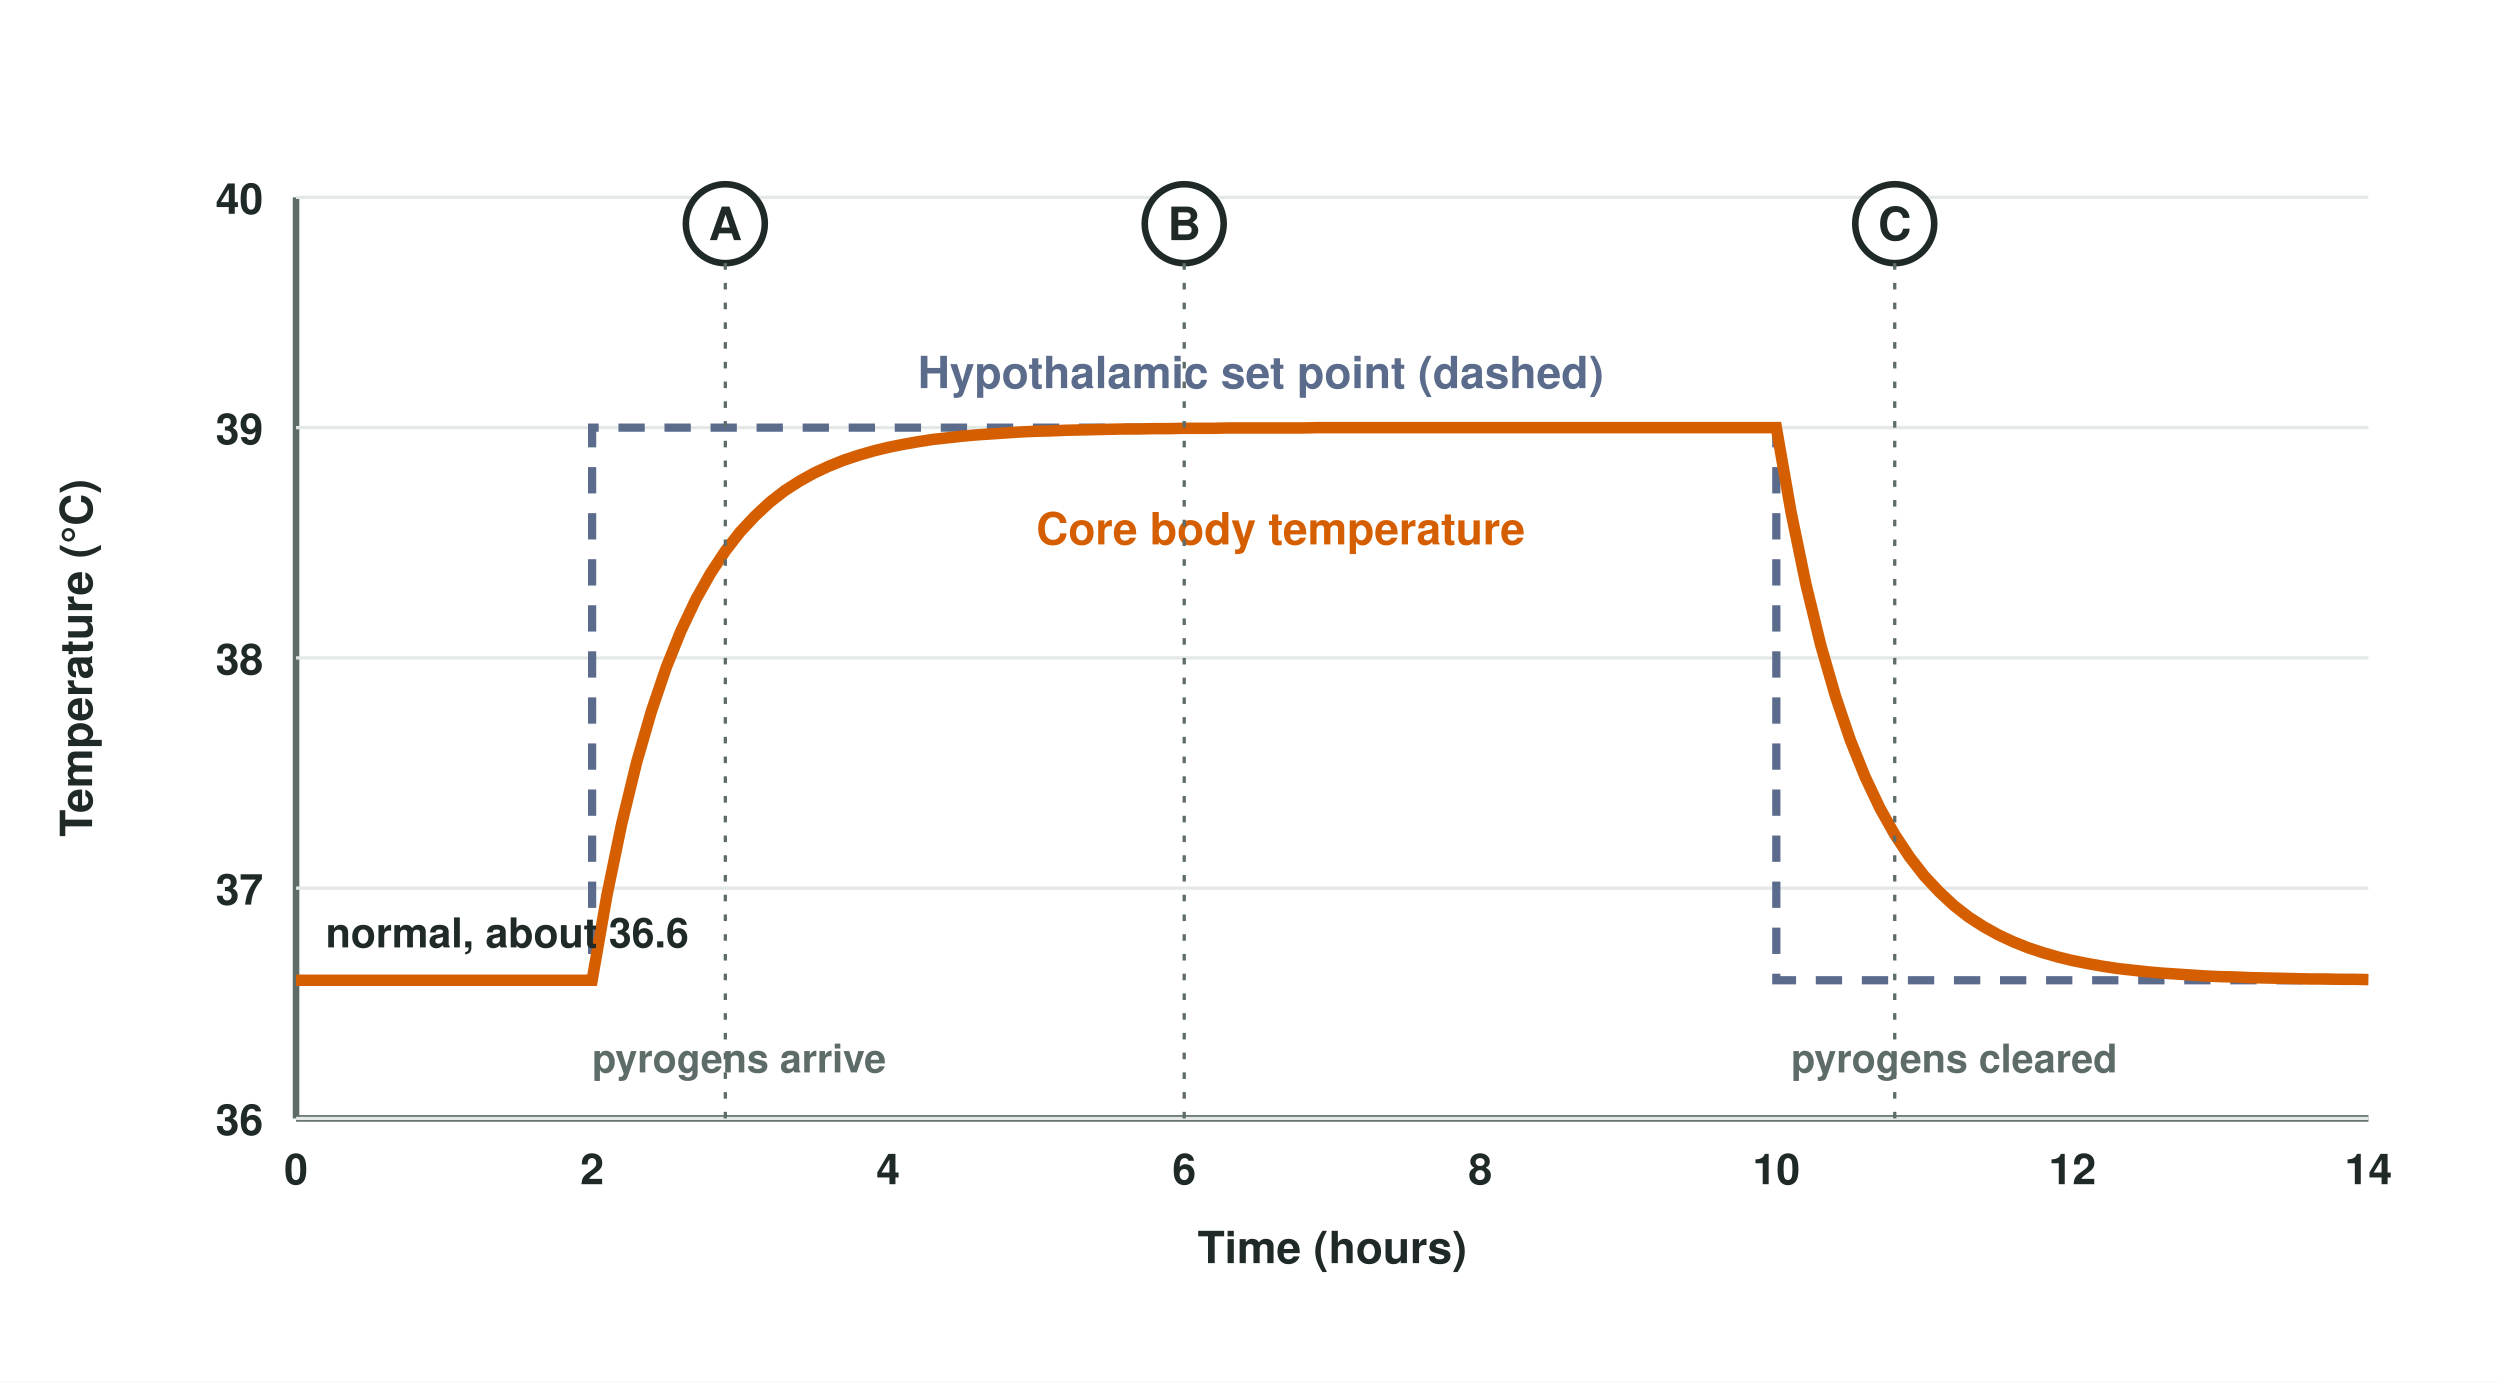
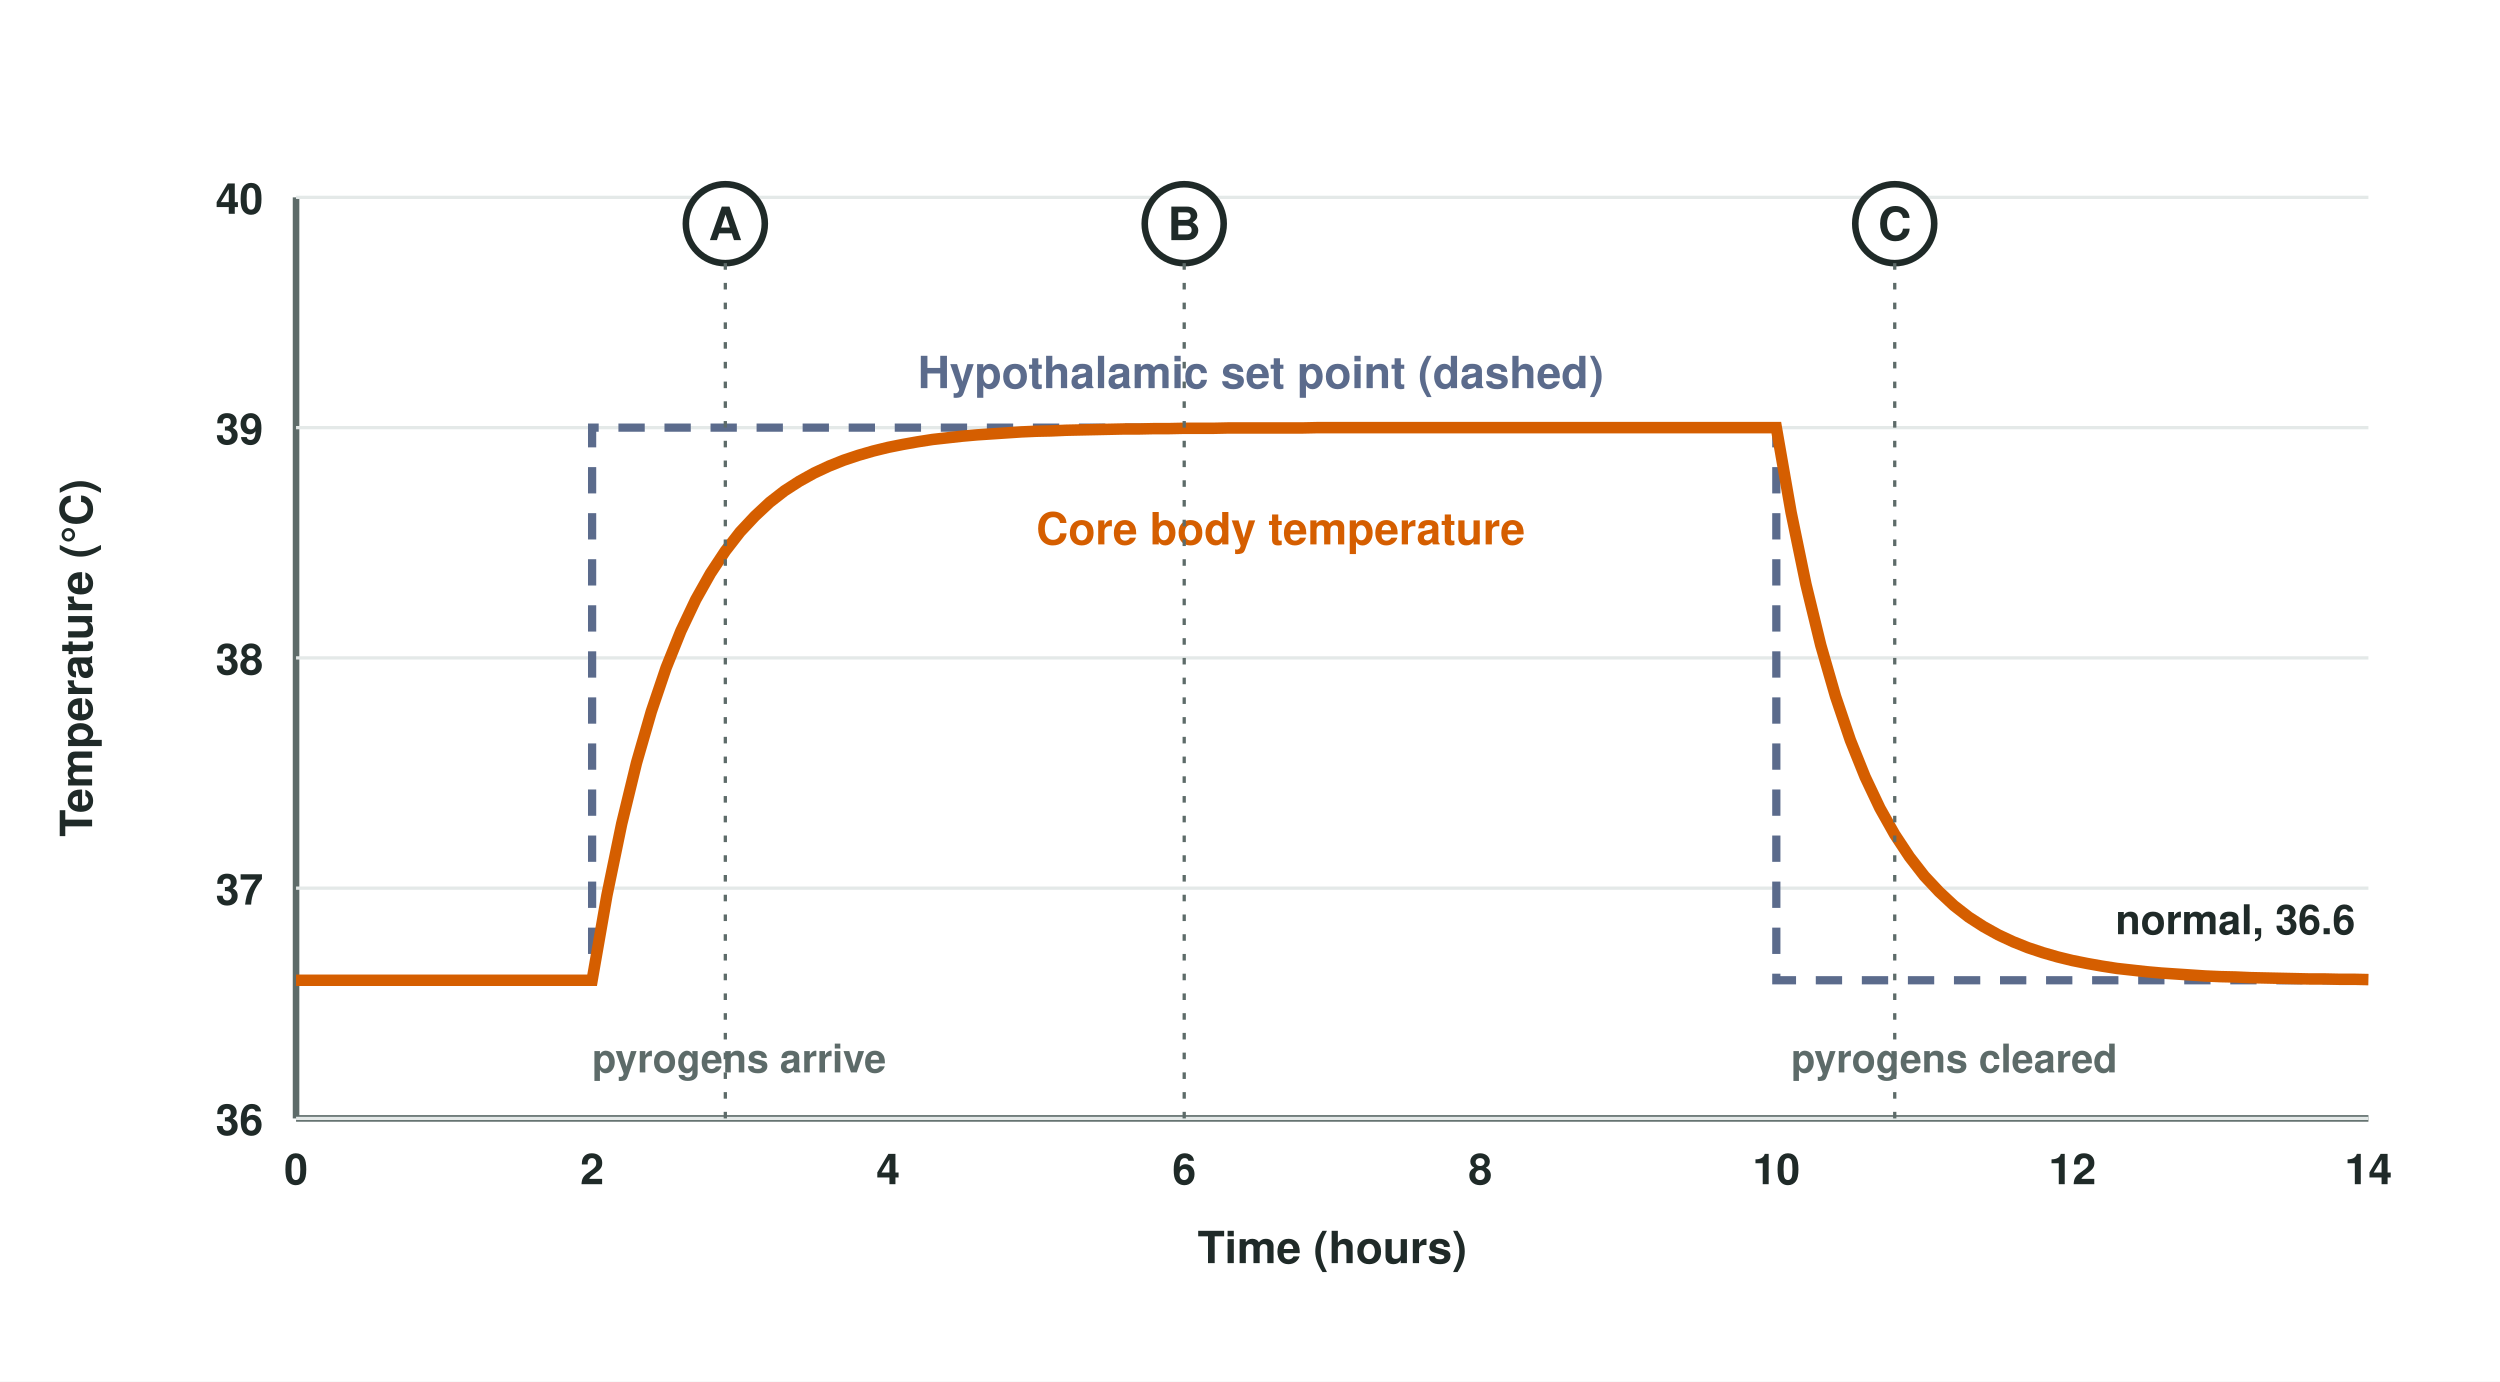
<svg xmlns="http://www.w3.org/2000/svg" viewBox="0 0 760 420" width="760" height="420" role="img" aria-label="Graph of temperature in degrees Celsius, from 36 to 40, against time in hours, from 0 to 14. A dashed line shows the hypothalamic set point: flat at about 36.6 until hour 2, when pyrogens arrive, then a sudden step up to 39, flat until hour 10, when pyrogens are cleared, then a sudden step back down to 36.6. A solid line shows core body temperature. It stays at 36.6 until hour 2, then climbs over about an hour and a half to just under 39, lagging below the dashed line; it holds there until hour 10, then falls back to 36.6 over about an hour and a half, lagging above the dashed line. Three marked times: A at about hour 3, while body temperature is still below the raised set point; B at hour 6, on the plateau where the two lines meet; C at about hour 11, while body temperature is still above the lowered set point.">
  <rect x="0" y="0" width="760" height="420" fill="#FFFFFF" />
  <g font-family="Helvetica, Arial, sans-serif" fill="#1F2A28">
    <line x1="90" y1="340" x2="720" y2="340" stroke="#5D6B69" stroke-width="2" />
    <line x1="90" y1="340" x2="90" y2="60" stroke="#5D6B69" stroke-width="2" />
    <text x="80" y="345.0" font-size="13" font-weight="700" text-anchor="end">36</text>
    <line x1="90" y1="340.0" x2="720" y2="340.0" stroke="#E4E9E8" stroke-width="1" />
    <text x="80" y="275.0" font-size="13" font-weight="700" text-anchor="end">37</text>
    <line x1="90" y1="270.0" x2="720" y2="270.0" stroke="#E4E9E8" stroke-width="1" />
    <text x="80" y="205.0" font-size="13" font-weight="700" text-anchor="end">38</text>
    <line x1="90" y1="200.0" x2="720" y2="200.0" stroke="#E4E9E8" stroke-width="1" />
    <text x="80" y="135.0" font-size="13" font-weight="700" text-anchor="end">39</text>
    <line x1="90" y1="130.0" x2="720" y2="130.0" stroke="#E4E9E8" stroke-width="1" />
    <text x="80" y="65.0" font-size="13" font-weight="700" text-anchor="end">40</text>
    <line x1="90" y1="60.0" x2="720" y2="60.0" stroke="#E4E9E8" stroke-width="1" />
    <text x="90.0" y="360" font-size="13" font-weight="700" text-anchor="middle">0</text>
    <text x="180.0" y="360" font-size="13" font-weight="700" text-anchor="middle">2</text>
    <text x="270.0" y="360" font-size="13" font-weight="700" text-anchor="middle">4</text>
    <text x="360.0" y="360" font-size="13" font-weight="700" text-anchor="middle">6</text>
    <text x="450.0" y="360" font-size="13" font-weight="700" text-anchor="middle">8</text>
    <text x="540.0" y="360" font-size="13" font-weight="700" text-anchor="middle">10</text>
    <text x="630.0" y="360" font-size="13" font-weight="700" text-anchor="middle">12</text>
    <text x="720.0" y="360" font-size="13" font-weight="700" text-anchor="middle">14</text>
    <text x="405.0" y="384" font-size="13.5" font-weight="700" text-anchor="middle">Time (hours)</text>
    <text x="28" y="200.0" font-size="13.5" font-weight="700" text-anchor="middle" transform="rotate(-90 28 200.0)">Temperature (°C)</text>
    <polyline fill="none" stroke="#5B6B8C" stroke-width="2.5" stroke-dasharray="8 6" points="90.0,298.0 180.0,298.0 180.0,130.0 540.0,130.0 540.0,298.0 720.0,298.0" />
    <polyline fill="none" stroke="#D55E00" stroke-width="3.5" points="90.0,298.0 94.5,298.0 99.0,298.0 103.5,298.0 108.0,298.0 112.5,298.0 117.0,298.0 121.5,298.0 126.0,298.0 130.5,298.0 135.0,298.0 139.5,298.0 144.0,298.0 148.5,298.0 153.0,298.0 157.5,298.0 162.0,298.0 166.5,298.0 171.0,298.0 175.5,298.0 180.0,298.0 184.5,272.2 189.0,250.4 193.5,231.9 198.0,216.3 202.5,203.0 207.0,191.8 211.5,182.3 216.0,174.3 220.5,167.5 225.0,161.7 229.5,156.9 234.0,152.7 238.5,149.2 243.0,146.3 247.5,143.8 252.0,141.7 256.5,139.9 261.0,138.4 265.5,137.1 270.0,136.0 274.5,135.1 279.0,134.3 283.5,133.6 288.0,133.1 292.5,132.6 297.0,132.2 301.5,131.9 306.0,131.6 310.5,131.3 315.0,131.1 319.5,131.0 324.0,130.8 328.5,130.7 333.0,130.6 337.5,130.5 342.0,130.4 346.5,130.4 351.0,130.3 355.5,130.3 360.0,130.2 364.5,130.2 369.0,130.2 373.5,130.1 378.0,130.1 382.5,130.1 387.0,130.1 391.5,130.1 396.0,130.1 400.5,130.0 405.0,130.0 409.5,130.0 414.0,130.0 418.5,130.0 423.0,130.0 427.5,130.0 432.0,130.0 436.5,130.0 441.0,130.0 445.5,130.0 450.0,130.0 454.5,130.0 459.0,130.0 463.5,130.0 468.0,130.0 472.5,130.0 477.0,130.0 481.5,130.0 486.0,130.0 490.5,130.0 495.0,130.0 499.5,130.0 504.0,130.0 508.5,130.0 513.0,130.0 517.5,130.0 522.0,130.0 526.5,130.0 531.0,130.0 535.5,130.0 540.0,130.0 544.5,155.8 549.0,177.6 553.5,196.1 558.0,211.7 562.5,225.0 567.0,236.2 571.5,245.7 576.0,253.7 580.5,260.5 585.0,266.3 589.5,271.1 594.0,275.3 598.5,278.8 603.0,281.7 607.5,284.2 612.0,286.3 616.5,288.1 621.0,289.6 625.5,290.9 630.0,292.0 634.5,292.9 639.0,293.7 643.5,294.4 648.0,294.9 652.5,295.4 657.0,295.8 661.5,296.1 666.0,296.4 670.5,296.7 675.0,296.9 679.5,297.0 684.0,297.2 688.5,297.3 693.0,297.4 697.5,297.5 702.0,297.6 706.5,297.6 711.0,297.7 715.5,297.7 720.0,297.8" />
    <text x="279.0" y="118.0" font-size="13.5" font-weight="700" fill="#5B6B8C">Hypothalamic set point (dashed)</text>
    <text x="315.0" y="165.5" font-size="13.5" font-weight="700" fill="#D55E00">Core body temperature</text>
-     <text x="99.0" y="288" font-size="12.5" font-weight="700">normal, about 36.6</text>
+     <text x="716" y="284" font-size="12.5" font-weight="700" text-anchor="end">normal, 36.6</text>
    <circle cx="220.5" cy="68" r="12" fill="#FFFFFF" stroke="#1F2A28" stroke-width="2" />
    <text x="220.5" y="73" font-size="14" font-weight="800" text-anchor="middle">A</text>
    <line x1="220.5" y1="80" x2="220.5" y2="340" stroke="#5D6B69" stroke-width="1" stroke-dasharray="2 4" />
    <circle cx="360.0" cy="68" r="12" fill="#FFFFFF" stroke="#1F2A28" stroke-width="2" />
    <text x="360.0" y="73" font-size="14" font-weight="800" text-anchor="middle">B</text>
    <line x1="360.0" y1="80" x2="360.0" y2="340" stroke="#5D6B69" stroke-width="1" stroke-dasharray="2 4" />
    <circle cx="576.0" cy="68" r="12" fill="#FFFFFF" stroke="#1F2A28" stroke-width="2" />
    <text x="576.0" y="73" font-size="14" font-weight="800" text-anchor="middle">C</text>
    <line x1="576.0" y1="80" x2="576.0" y2="340" stroke="#5D6B69" stroke-width="1" stroke-dasharray="2 4" />
    <text x="180.0" y="326" font-size="12" font-weight="700" fill="#5D6B69">pyrogens arrive</text>
    <text x="544.5" y="326" font-size="12" font-weight="700" fill="#5D6B69">pyrogens cleared</text>
  </g>
</svg>
